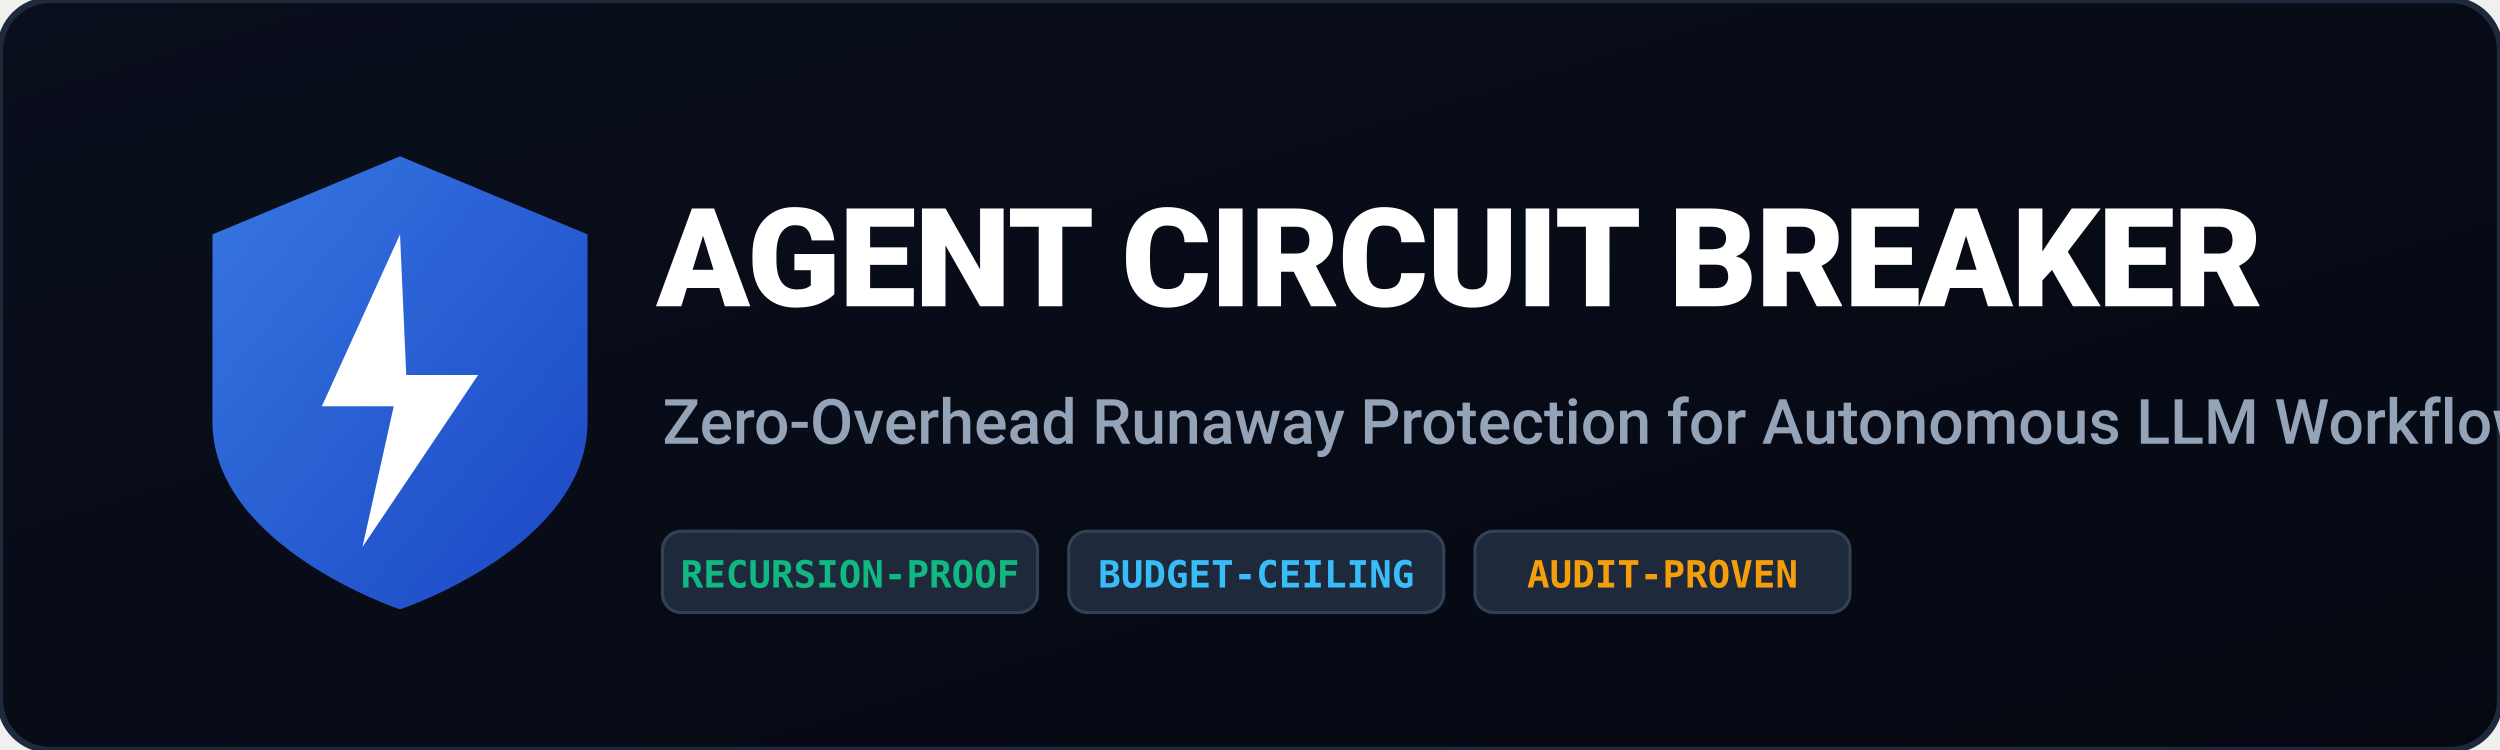
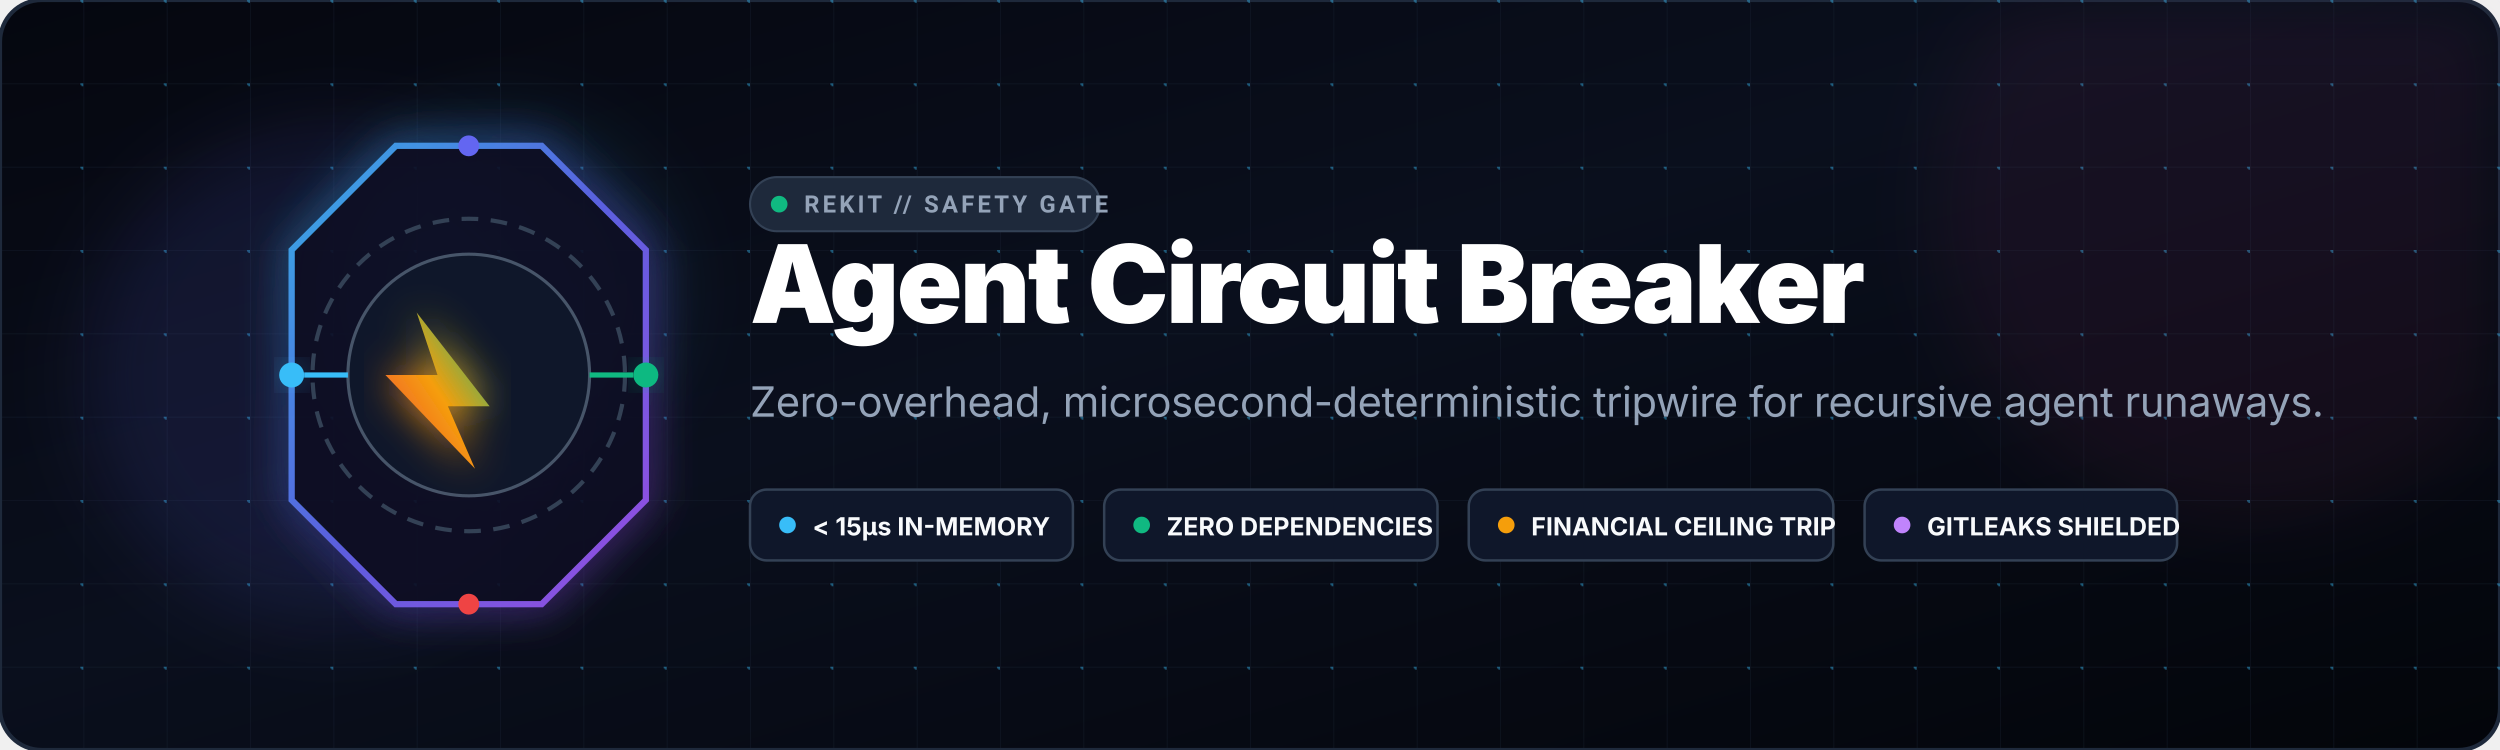
- <svg xmlns="http://www.w3.org/2000/svg" viewBox="0 0 800 240" width="800" height="240">
+ <svg xmlns="http://www.w3.org/2000/svg" viewBox="0 0 1200 360" width="1200" height="360">
  <defs>
    <linearGradient id="bgGrad" x1="0%" y1="0%" x2="100%" y2="100%">
-       <stop offset="0%" stop-color="#0a0f1d" />
-       <stop offset="100%" stop-color="#050811" />
+       <stop offset="0%" stop-color="#05070f" />
+       <stop offset="45%" stop-color="#0a0f1d" />
+       <stop offset="100%" stop-color="#03050a" />
    </linearGradient>
-     <linearGradient id="accentGrad" x1="0%" y1="0%" x2="100%" y2="0%">
+     <pattern id="grid" width="40" height="40" patternUnits="userSpaceOnUse">
+       <path d="M 40 0 L 0 0 0 40" fill="none" stroke="#1e293b" stroke-width="0.75" opacity="0.35" />
+       <circle cx="40" cy="0" r="1.5" fill="#38bdf8" opacity="0.4" />
+     </pattern>
+     <linearGradient id="neonCyan" x1="0%" y1="0%" x2="100%" y2="100%">
+       <stop offset="0%" stop-color="#38bdf8" />
+       <stop offset="50%" stop-color="#6366f1" />
+       <stop offset="100%" stop-color="#a855f7" />
+     </linearGradient>
+     <linearGradient id="breakerEnergy" x1="0%" y1="100%" x2="100%" y2="0%">
      <stop offset="0%" stop-color="#ef4444" />
      <stop offset="50%" stop-color="#f59e0b" />
      <stop offset="100%" stop-color="#10b981" />
    </linearGradient>
-     <linearGradient id="shieldGrad" x1="0%" y1="0%" x2="100%" y2="100%">
-       <stop offset="0%" stop-color="#3b82f6" />
-       <stop offset="100%" stop-color="#1d4ed8" />
-     </linearGradient>
+     <filter id="cyanGlow" x="-20%" y="-20%" width="140%" height="140%">
+       <feGaussianBlur stdDeviation="10" result="blur" />
+       <feComposite in="SourceGraphic" in2="blur" operator="over" />
+     </filter>
+     <filter id="softGlow" x="-30%" y="-30%" width="160%" height="160%">
+       <feGaussianBlur stdDeviation="18" result="blur" />
+     </filter>
  </defs>
-   <rect width="800" height="240" rx="16" fill="url(#bgGrad)" stroke="#1e293b" stroke-width="2" />
-   <g transform="translate(48, 40)">
-     <path d="M 80 10 L 140 35 L 140 95 C 140 135 80 155 80 155 C 80 155 20 135 20 95 L 20 35 Z" fill="url(#shieldGrad)" opacity="0.9" />
-     <path d="M 80 35 L 55 90 L 78 90 L 68 135 L 105 80 L 82 80 Z" fill="#ffffff" />
+   <rect width="1200" height="360" rx="20" fill="url(#bgGrad)" stroke="#1e293b" stroke-width="2" />
+   <rect width="1200" height="360" rx="20" fill="url(#grid)" />
+   <circle cx="160" cy="180" r="120" fill="#6366f1" opacity="0.12" filter="url(#softGlow)" />
+   <circle cx="240" cy="140" r="80" fill="#38bdf8" opacity="0.15" filter="url(#softGlow)" />
+   <circle cx="1080" cy="100" r="150" fill="#ec4899" opacity="0.06" filter="url(#softGlow)" />
+   <g transform="translate(60, 50)">
+     <polygon points="130,20 200,20 250,70 250,190 200,240 130,240 80,190 80,70" fill="#0b1120" stroke="url(#neonCyan)" stroke-width="3" opacity="0.9" filter="url(#cyanGlow)" />
+     <circle cx="165" cy="130" r="75" fill="none" stroke="#334155" stroke-width="2" stroke-dasharray="8 6" />
+     <circle cx="165" cy="130" r="58" fill="#0f172a" stroke="#475569" stroke-width="1.5" />
+     <path d="M 125 130 L 150 130 L 140 100 L 175 145 L 155 145 L 168 175 Z" fill="url(#breakerEnergy)" filter="url(#cyanGlow)" />
+     <circle cx="80" cy="130" r="6" fill="#38bdf8" filter="url(#cyanGlow)" />
+     <circle cx="250" cy="130" r="6" fill="#10b981" filter="url(#cyanGlow)" />
+     <circle cx="165" cy="20" r="5" fill="#6366f1" />
+     <circle cx="165" cy="240" r="5" fill="#ef4444" />
+     <line x1="86" y1="130" x2="107" y2="130" stroke="#38bdf8" stroke-width="2.5" />
+     <line x1="223" y1="130" x2="244" y2="130" stroke="#10b981" stroke-width="2.5" />
  </g>
-   <text x="210" y="98" font-family="-apple-system, BlinkMacSystemFont, 'Segoe UI', Roboto, sans-serif" font-weight="800" font-size="44" fill="#ffffff" letter-spacing="-0.5">AGENT CIRCUIT BREAKER</text>
-   <text x="212" y="142" font-family="-apple-system, BlinkMacSystemFont, 'Segoe UI', Roboto, sans-serif" font-weight="500" font-size="20" fill="#94a3b8">Zero-Overhead Runaway Protection for Autonomous LLM Workflows</text>
-   <rect x="212" y="170" width="120" height="26" rx="6" fill="#1e293b" stroke="#334155" />
-   <text x="272" y="188" font-family="monospace" font-size="12" fill="#10b981" font-weight="600" text-anchor="middle">RECURSION-PROOF</text>
-   <rect x="342" y="170" width="120" height="26" rx="6" fill="#1e293b" stroke="#334155" />
-   <text x="402" y="188" font-family="monospace" font-size="12" fill="#38bdf8" font-weight="600" text-anchor="middle">BUDGET-CEILING</text>
-   <rect x="472" y="170" width="120" height="26" rx="6" fill="#1e293b" stroke="#334155" />
-   <text x="532" y="188" font-family="monospace" font-size="12" fill="#f59e0b" font-weight="600" text-anchor="middle">AUDIT-PROVEN</text>
+   <g transform="translate(360, 85)">
+     <rect x="0" y="0" width="168" height="26" rx="13" fill="#1e293b" stroke="#334155" stroke-width="1" />
+     <circle cx="14" cy="13" r="4" fill="#10b981" />
+     <text x="26" y="17" font-family="-apple-system, BlinkMacSystemFont, 'Segoe UI', Roboto, monospace" font-size="11.5" font-weight="700" fill="#94a3b8" letter-spacing="1.5">REKIT // SAFETY GATE</text>
+   </g>
+   <text x="360" y="155" font-family="-apple-system, BlinkMacSystemFont, 'Inter', 'Segoe UI', Roboto, sans-serif" font-weight="900" font-size="52" fill="#ffffff" letter-spacing="-1.2">
+     Agent Circuit Breaker
+   </text>
+   <text x="360" y="200" font-family="-apple-system, BlinkMacSystemFont, 'Inter', 'Segoe UI', Roboto, sans-serif" font-weight="400" font-size="20" fill="#94a3b8" letter-spacing="-0.2">
+     Zero-overhead, microsecond-deterministic tripwire for recursive agent runaways.
+   </text>
+   <g transform="translate(360, 235)">
+     <g transform="translate(0, 0)">
+       <rect x="0" y="0" width="155" height="34" rx="8" fill="#0f172a" stroke="#334155" stroke-width="1.2" />
+       <circle cx="18" cy="17" r="4" fill="#38bdf8" />
+       <text x="30" y="22" font-family="-apple-system, BlinkMacSystemFont, 'Segoe UI', monospace" font-size="12" font-weight="700" fill="#f8fafc">&lt; 15µs IN-MEMORY</text>
+     </g>
+     <g transform="translate(170, 0)">
+       <rect x="0" y="0" width="160" height="34" rx="8" fill="#0f172a" stroke="#334155" stroke-width="1.2" />
+       <circle cx="18" cy="17" r="4" fill="#10b981" />
+       <text x="30" y="22" font-family="-apple-system, BlinkMacSystemFont, 'Segoe UI', monospace" font-size="12" font-weight="700" fill="#f8fafc">ZERO DEPENDENCIES</text>
+     </g>
+     <g transform="translate(345, 0)">
+       <rect x="0" y="0" width="175" height="34" rx="8" fill="#0f172a" stroke="#334155" stroke-width="1.2" />
+       <circle cx="18" cy="17" r="4" fill="#f59e0b" />
+       <text x="30" y="22" font-family="-apple-system, BlinkMacSystemFont, 'Segoe UI', monospace" font-size="12" font-weight="700" fill="#f8fafc">FINANCIAL CEILING TRIP</text>
+     </g>
+     <g transform="translate(535, 0)">
+       <rect x="0" y="0" width="150" height="34" rx="8" fill="#0f172a" stroke="#334155" stroke-width="1.2" />
+       <circle cx="18" cy="17" r="4" fill="#c084fc" />
+       <text x="30" y="22" font-family="-apple-system, BlinkMacSystemFont, 'Segoe UI', monospace" font-size="12" font-weight="700" fill="#f8fafc">GITLEAKS SHIELDED</text>
+     </g>
+   </g>
+   <line x1="0" y1="358" x2="1200" y2="358" stroke="url(#neonCyan)" stroke-width="4" />
</svg>
